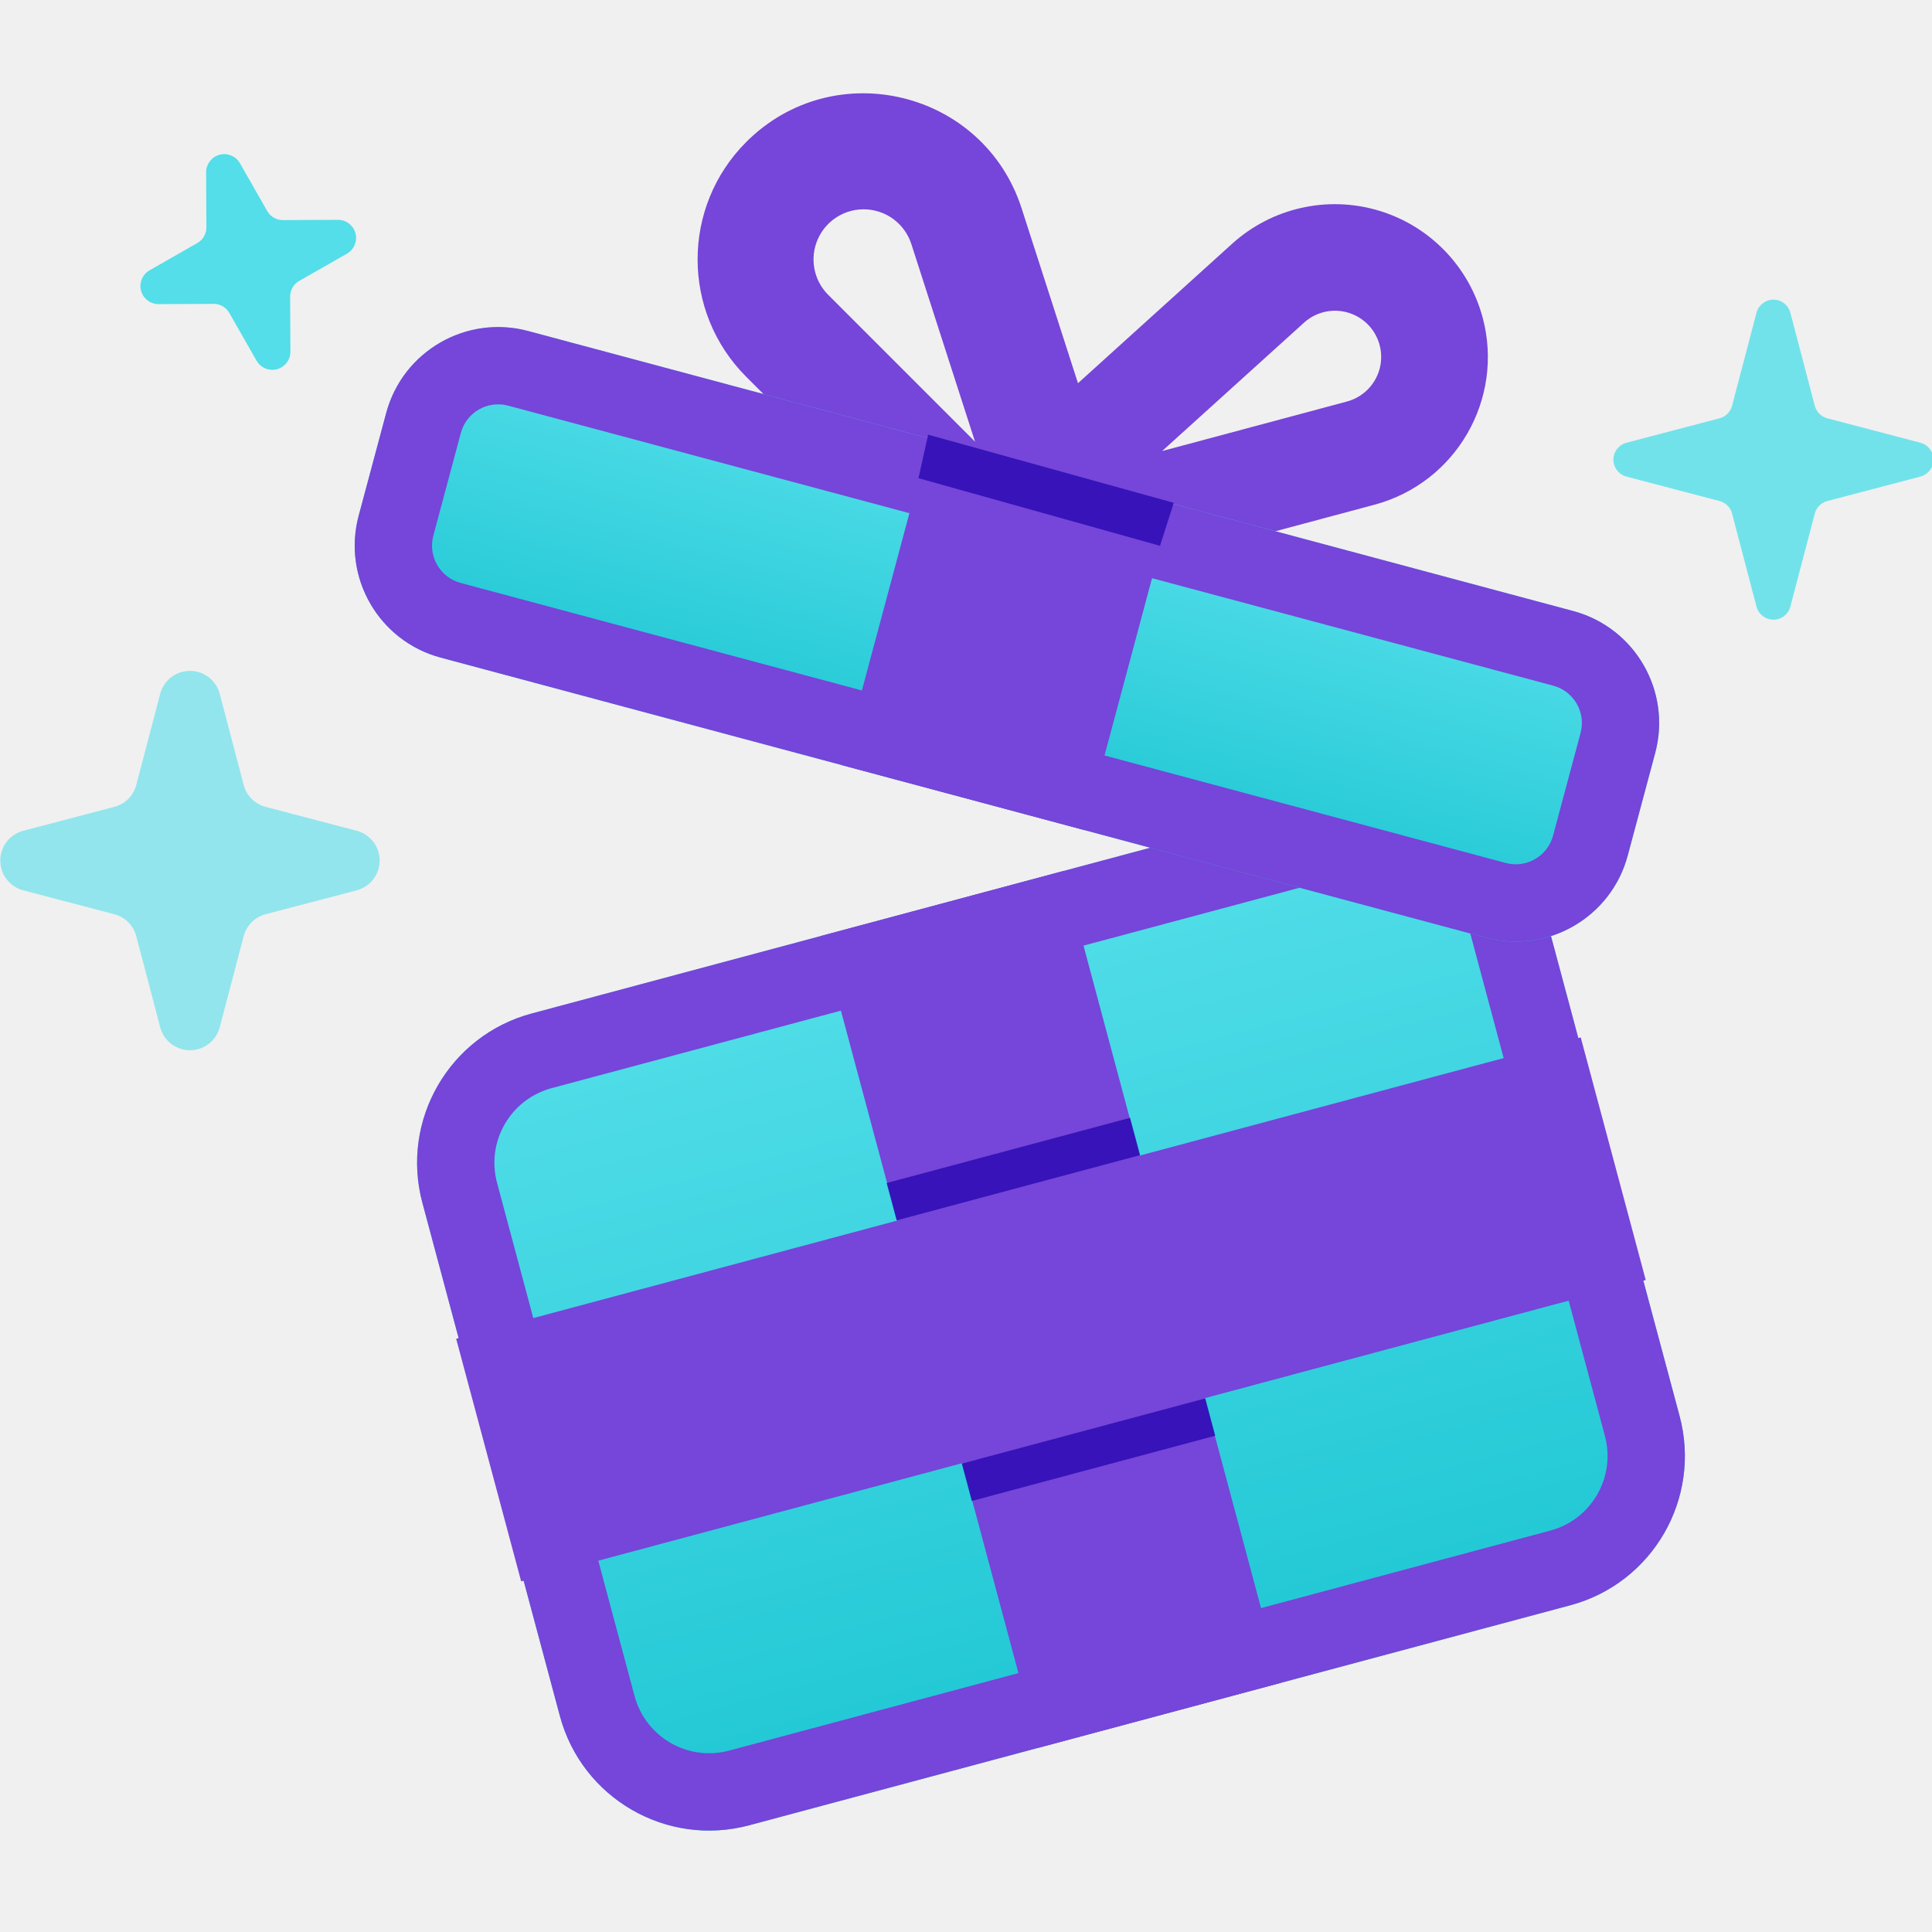
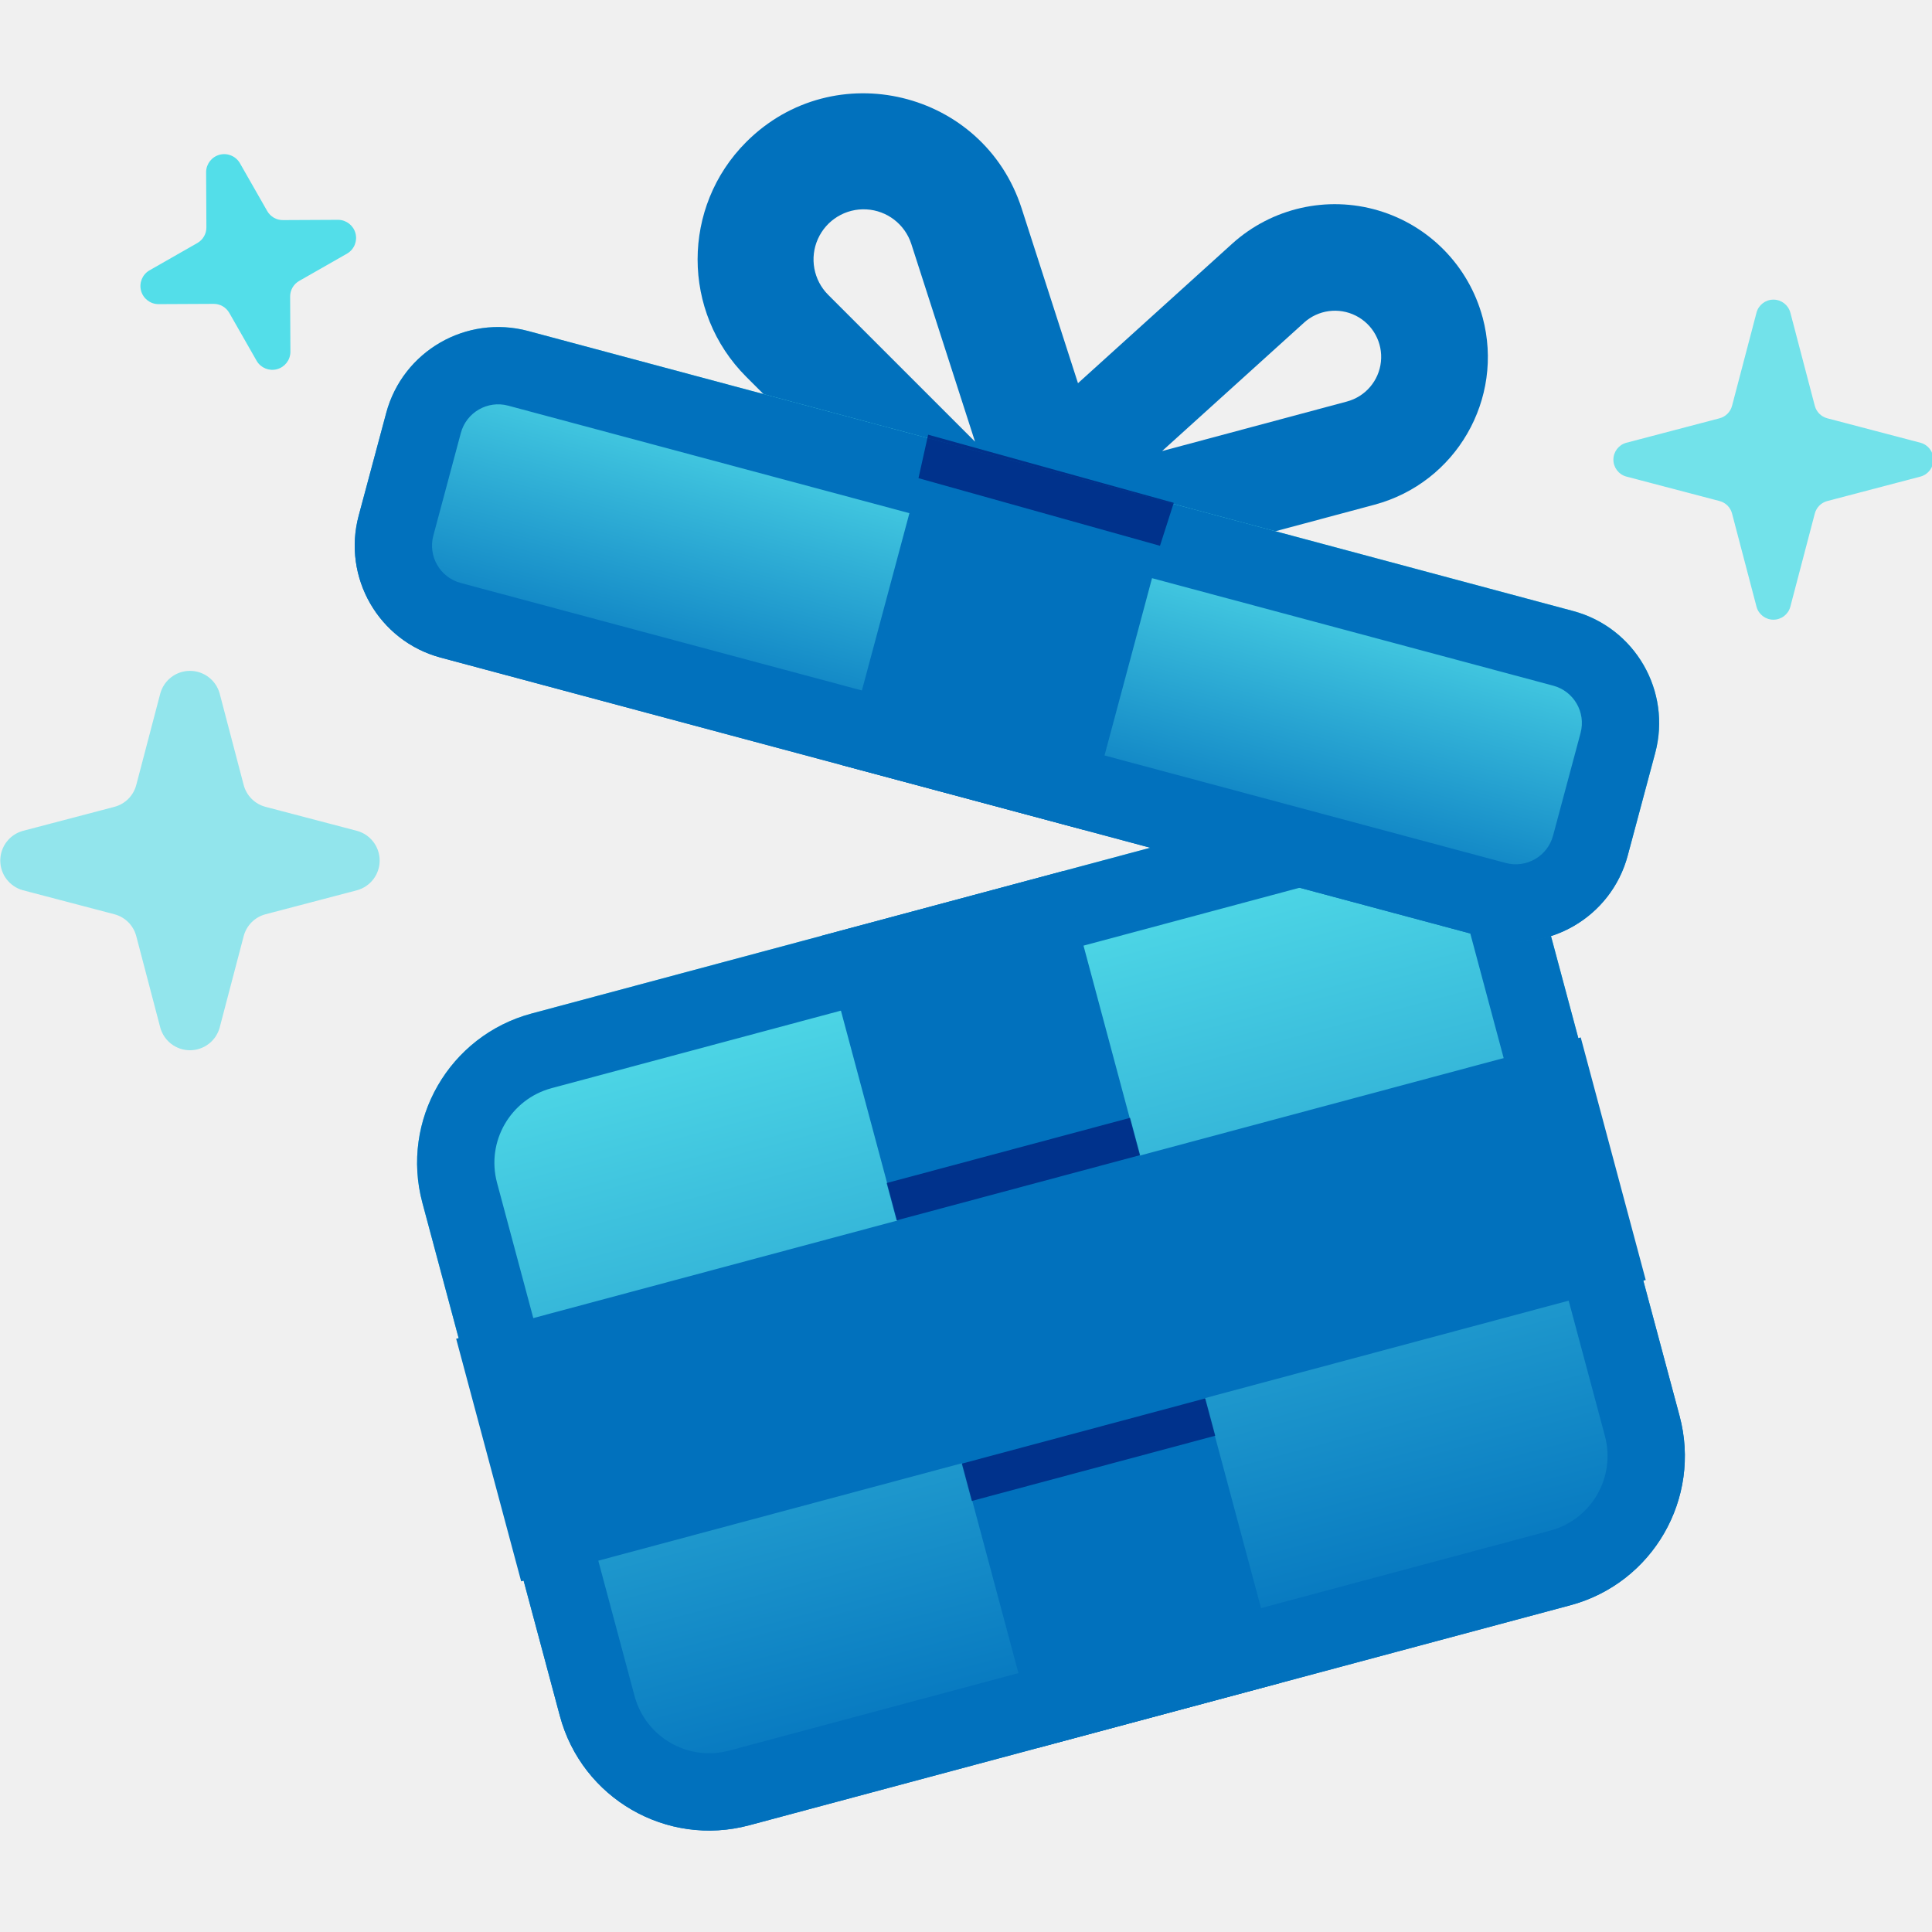
<svg xmlns="http://www.w3.org/2000/svg" width="64" height="64" fill="none">
-   <style>.B{fill-rule:evenodd}.C{fill:#7645d9}</style>
+   <style>.B{fill-rule:evenodd}.C{fill:#0171BD}</style>
  <g clip-path="url(#C)">
    <g class="B C">
      <path d="M43.194 10.691a1.53 1.53 0 1 1 1.421 2.611l-6.119 1.64 4.698-4.25zm5.919-.177a5.07 5.07 0 0 0-8.291-2.445l-9.802 8.868c-1.46 1.321-.158 3.712 1.744 3.203l12.768-3.421c2.702-.724 4.306-3.502 3.582-6.204z" />
      <path d="M30.189 8.084a1.66 1.66 0 1 0-2.754 1.683l4.864 4.864-2.11-6.547zm-5.469-3.38c2.908-2.908 7.862-1.712 9.124 2.202l4.403 13.66c.656 2.035-1.867 3.577-3.378 2.065L24.72 12.482a5.5 5.5 0 0 1 0-7.778z" />
    </g>
    <g fill="#53dee9">
      <path d="M7.276 34.043a1.02 1.02 0 0 1-1.966 0l-.796-3.032c-.093-.355-.37-.632-.725-.725l-3.032-.796a1.02 1.02 0 0 1 0-1.966l3.032-.796c.355-.093.632-.37.725-.725l.796-3.032a1.02 1.02 0 0 1 1.966 0l.796 3.032c.093.355.37.632.725.725l3.032.796a1.02 1.02 0 0 1 0 1.966l-3.032.796c-.355.093-.632.37-.725.725l-.796 3.032z" opacity=".6" />
      <path d="M9.62 11.664a.6.6 0 0 1-1.113.298l-.911-1.596c-.107-.187-.305-.302-.52-.3l-1.837.009a.6.6 0 0 1-.298-1.113l1.596-.911c.187-.107.302-.305.3-.52l-.009-1.838a.6.6 0 0 1 1.113-.298l.911 1.596c.107.187.305.302.52.3l1.837-.009a.6.6 0 0 1 .298 1.113l-1.596.911c-.187.107-.302.305-.3.52l.009 1.838z" />
      <path d="M53.871 15.786a.58.58 0 0 1 0-1.118l3.093-.812a.58.58 0 0 0 .412-.412l.812-3.093a.58.58 0 0 1 1.118 0l.812 3.093a.58.58 0 0 0 .412.412l3.093.812a.58.58 0 0 1 0 1.118l-3.093.812a.58.58 0 0 0-.412.412l-.812 3.093a.58.58 0 0 1-1.118 0l-.812-3.093c-.053-.202-.21-.359-.412-.412l-3.093-.812z" opacity=".8" />
    </g>
    <path fill="url(#A)" d="M51.083 29.906a5.12 5.12 0 0 0-6.271-3.62l-27.2 7.288a5.12 5.12 0 0 0-3.62 6.271l4.555 17a5.12 5.12 0 0 0 6.271 3.62l27.2-7.288a5.12 5.12 0 0 0 3.62-6.271l-4.555-17z" />
    <g class="C">
      <path d="M18.274 36.046l27.201-7.288a2.56 2.56 0 0 1 3.135 1.81l4.555 17a2.56 2.56 0 0 1-1.81 3.135l-27.2 7.288a2.56 2.56 0 0 1-3.135-1.81l-4.555-17a2.56 2.56 0 0 1 1.81-3.135zm26.538-9.761a5.12 5.12 0 0 1 6.271 3.62l4.555 17a5.12 5.12 0 0 1-3.62 6.271l-27.2 7.288a5.12 5.12 0 0 1-6.271-3.62l-4.555-17a5.12 5.12 0 0 1 3.62-6.271l27.2-7.288z" class="B" />
      <path d="M35.23 28.853l-8.036 2.153 7.206 26.891 8.036-2.153-7.206-26.891z" />
      <path d="M54.517 42.402l-2.153-8.036-37.253 9.982 2.153 8.036 37.253-9.982z" />
    </g>
    <g style="mix-blend-mode:multiply" class="B C">
      <path d="M39.926 46.324l-8.065 2.161.331 1.236 8.065-2.161-.331-1.236zm-10.224-5.898l8.065-2.161-.331-1.236-8.065 2.161.331 1.236z" />
    </g>
    <path fill="url(#B)" d="M54.831 24.945a3.84 3.84 0 0 0-2.715-4.703l-34.619-9.276a3.84 3.84 0 0 0-4.703 2.715l-.911 3.4a3.84 3.84 0 0 0 2.715 4.703l34.619 9.276a3.84 3.84 0 0 0 4.703-2.715l.911-3.4z" />
    <g class="C">
      <path d="M16.834 13.438l34.619 9.276a1.28 1.28 0 0 1 .905 1.568l-.911 3.4a1.28 1.28 0 0 1-1.568.905L15.26 19.311a1.28 1.28 0 0 1-.905-1.568l.911-3.4a1.28 1.28 0 0 1 1.568-.905zm35.281 6.803a3.84 3.84 0 0 1 2.715 4.703l-.911 3.4a3.84 3.84 0 0 1-4.703 2.715l-34.619-9.276a3.84 3.84 0 0 1-2.715-4.703l.911-3.4a3.84 3.84 0 0 1 4.703-2.715l34.619 9.276z" class="B" />
      <path d="M38.824 16.68l-8.036-2.153-2.899 10.818 8.037 2.153 2.899-10.818z" />
    </g>
    <g style="mix-blend-mode:multiply" class="B C">
      <path d="M38.426 18.08l-8-2.24.32-1.44 8.136 2.257-.456 1.423z" />
    </g>
  </g>
  <defs>
    <linearGradient id="A" x1="31.212" x2="38.417" y1="29.929" y2="56.821" gradientUnits="userSpaceOnUse">
      <stop stop-color="#53dee9" />
-       <stop offset="1" stop-color="#1fc7d4" />
+       <stop offset="1" stop-color="#0171BD" />
    </linearGradient>
    <linearGradient id="B" x1="34.806" x2="31.907" y1="15.604" y2="26.422" gradientUnits="userSpaceOnUse">
      <stop stop-color="#53dee9" />
-       <stop offset="1" stop-color="#1fc7d4" />
+       <stop offset="1" stop-color="#0171BD" />
    </linearGradient>
    <clipPath id="C">
      <path fill="#fff" d="M0 0h64v64H0z" />
    </clipPath>
  </defs>
</svg>
